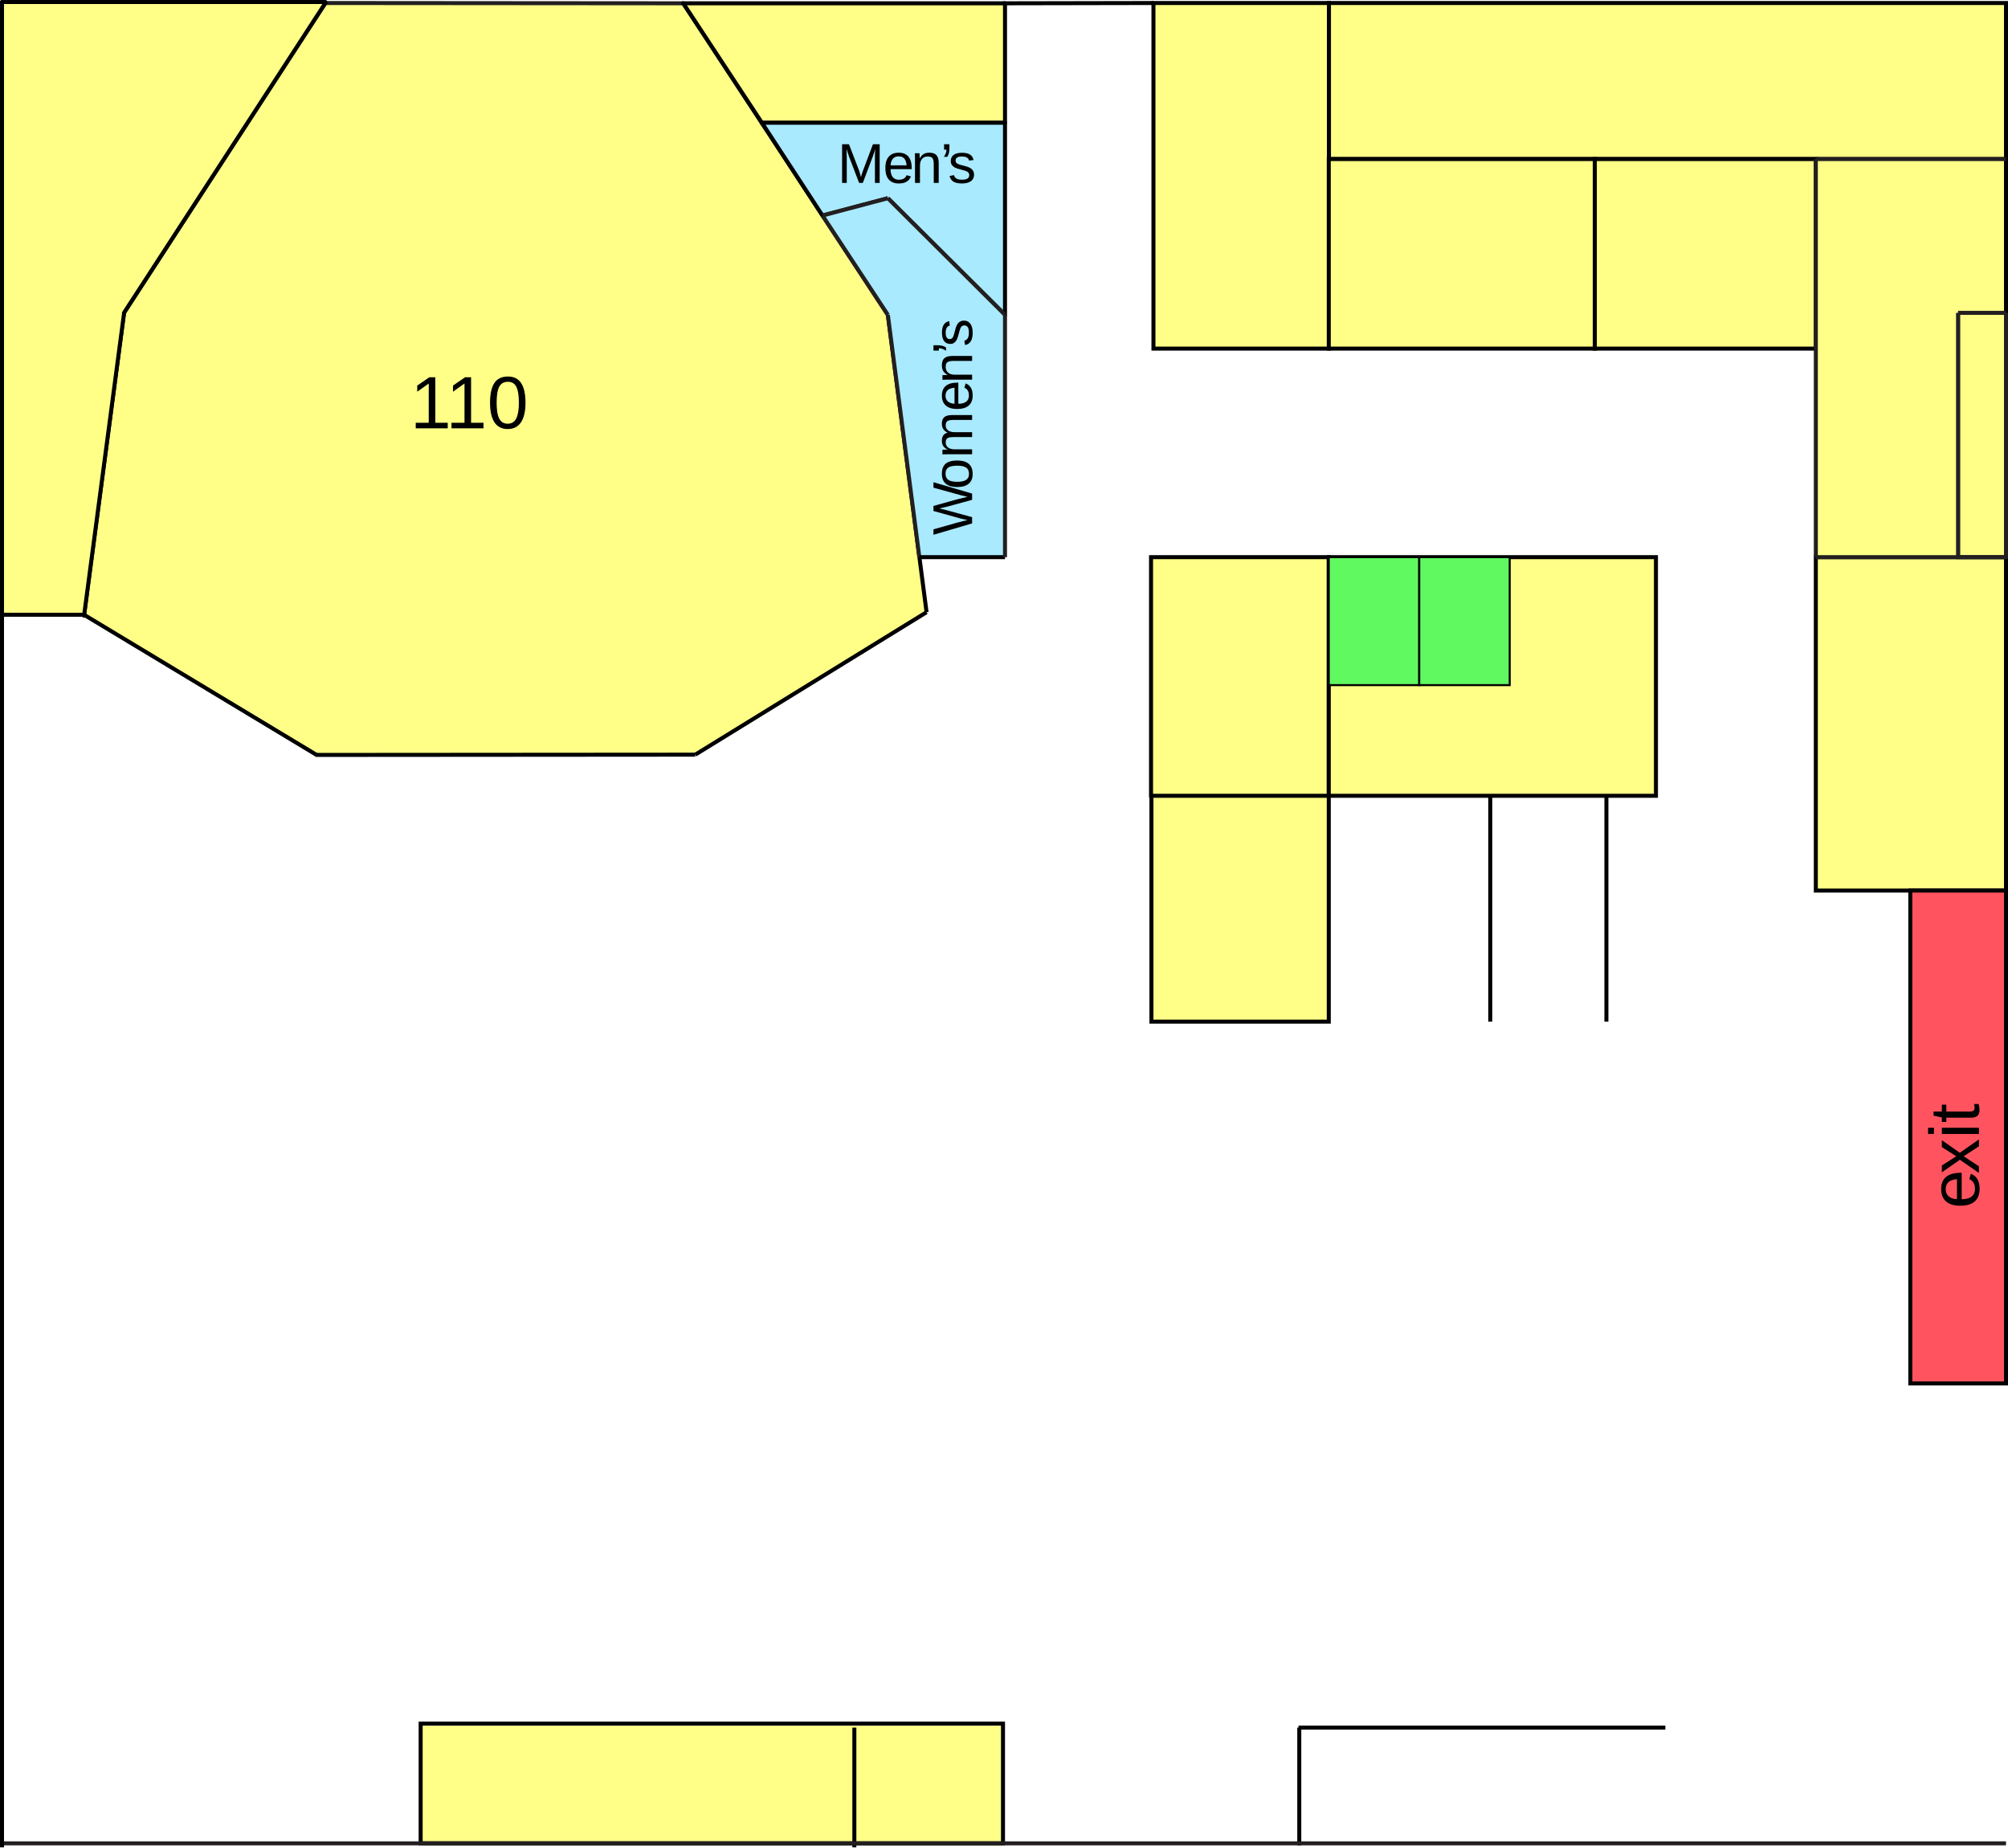
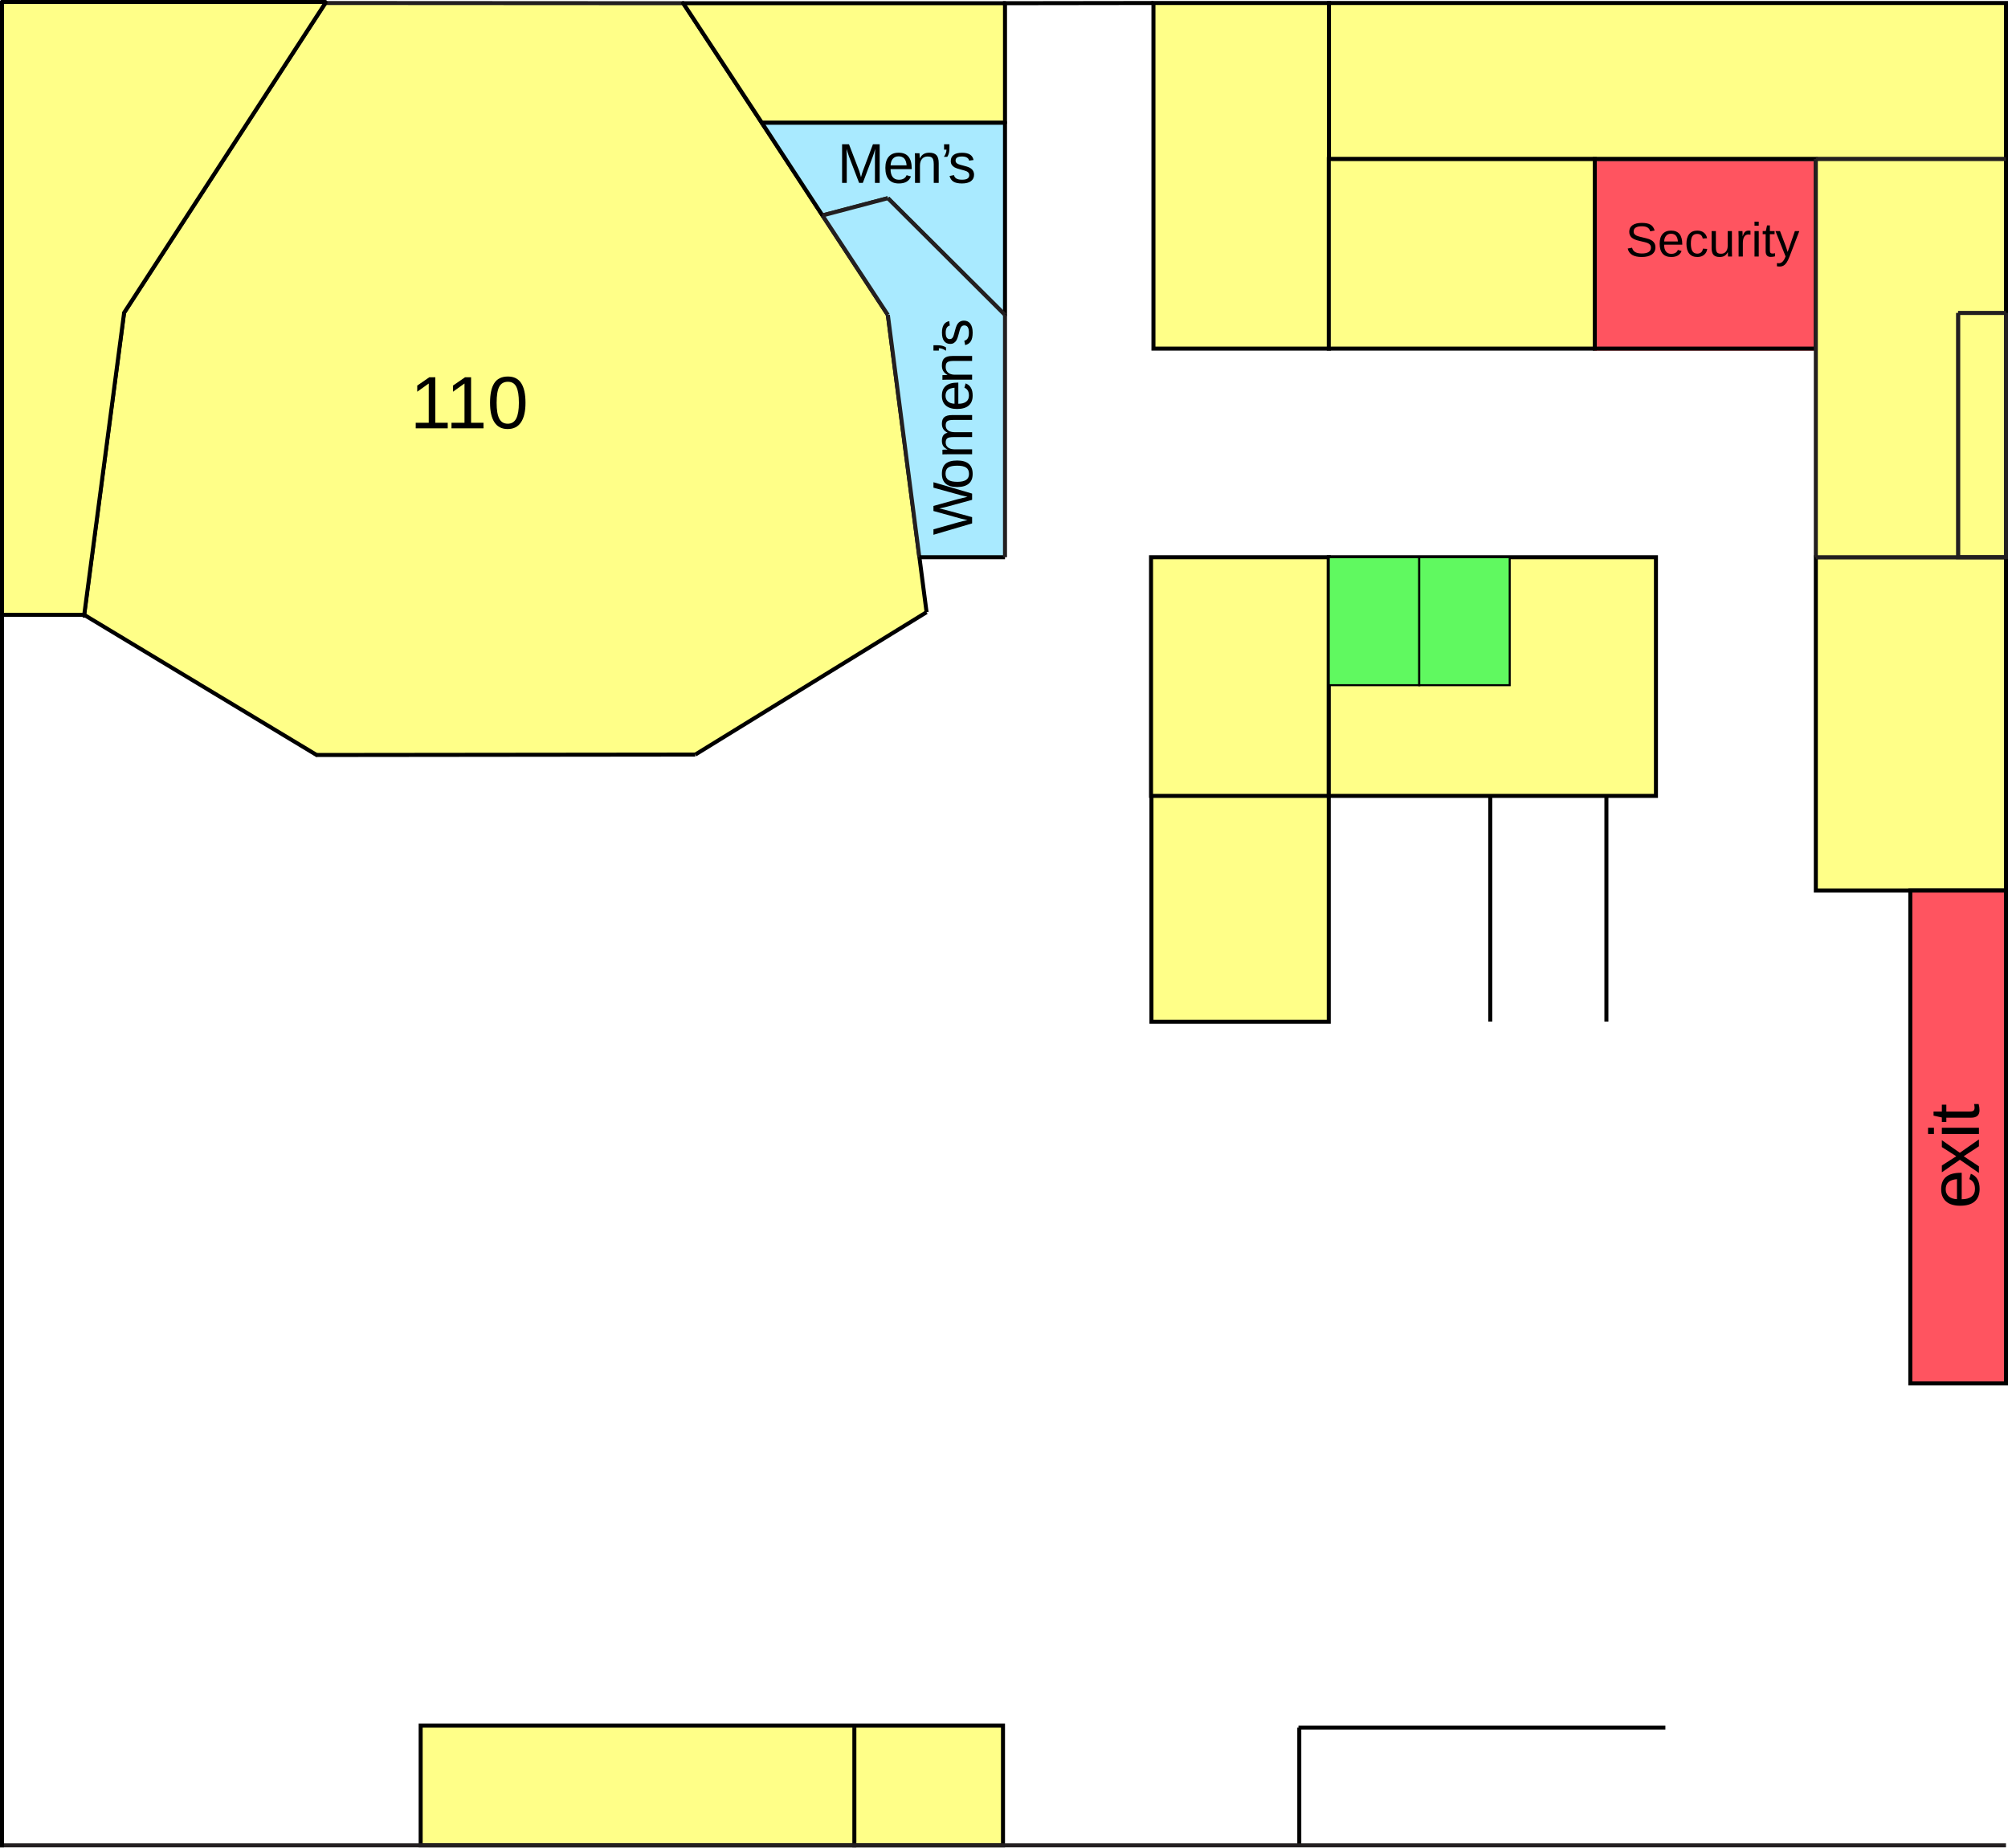
<svg xmlns="http://www.w3.org/2000/svg" id="Layer_1" data-name="Layer 1" viewBox="0 0 1001 921">
  <rect x="575" y="1.5" width="87.5" height="172.3" style="fill:#ff8;stroke:#000;stroke-miterlimit:10;stroke-width:2px" />
-   <rect x="905.2" y="277.77" width="94.8" height="166.22" style="fill:#ff8" />
-   <rect x="905.2" y="277.77" width="94.8" height="166.22" style="fill:none;stroke:#000;stroke-miterlimit:10;stroke-width:2px" />
-   <rect x="574" y="396.6" width="88.4" height="112.75" style="fill:#ff8;stroke:#000;stroke-miterlimit:10;stroke-width:2px" />
+   <rect x="905.2" y="277.8" width="94.8" height="166.2" style="fill:#ff8" />
+   <rect x="905.2" y="277.8" width="94.8" height="166.2" style="fill:none;stroke:#000;stroke-miterlimit:10;stroke-width:2px" />
+   <rect x="574" y="396.6" width="88.4" height="112.8" style="fill:#ff8;stroke:#000;stroke-miterlimit:10;stroke-width:2px" />
  <rect x="209.7" y="860.3" width="290.3" height="59.7" style="fill:#ff8" />
-   <rect x="209.7" y="859.3" width="290.3" height="59.7" style="fill:none;stroke:#000;stroke-miterlimit:10;stroke-width:2px" />
-   <line x1="647.7" y1="920.01" x2="647.7" y2="861.3" style="fill:none;stroke:#000;stroke-miterlimit:10;stroke-width:2px" />
+   <rect x="209.7" y="860.3" width="290.3" height="59.7" style="fill:none;stroke:#000;stroke-miterlimit:10;stroke-width:2px" />
+   <line x1="647.7" y1="920" x2="647.7" y2="861.3" style="fill:none;stroke:#000;stroke-miterlimit:10;stroke-width:2px" />
  <line x1="830.2" y1="861.3" x2="647.3" y2="861.3" style="fill:none;stroke:#000;stroke-miterlimit:10;stroke-width:2px" />
-   <rect x="952.3" y="443.99" width="47.7" height="245.72" style="fill:#ff5460" />
-   <rect x="952.3" y="443.99" width="47.7" height="245.72" style="fill:none;stroke:#000;stroke-miterlimit:10;stroke-width:2px" />
-   <line x1="742.9" y1="396.6" x2="742.9" y2="509.34" style="fill:none;stroke:#000;stroke-miterlimit:10;stroke-width:2px" />
-   <line x1="800.8" y1="396.6" x2="800.8" y2="509.34" style="fill:none;stroke:#000;stroke-miterlimit:10;stroke-width:2px" />
-   <polygon points="423.7 631.14 425.9 631.14 425.9 631.14 423.7 631.14" style="fill:none" />
-   <line x1="662.4" y1="369.86" x2="662.4" y2="277.77" style="fill:none;stroke:#231f20;stroke-miterlimit:10" />
-   <line x1="662.4" y1="173.8" x2="662.4" y2="1.64" style="fill:none;stroke:#231f20;stroke-miterlimit:10" />
+   <rect x="952.3" y="444" width="47.7" height="245.7" style="fill:#ff5460" />
+   <rect x="952.3" y="444" width="47.7" height="245.7" style="fill:none;stroke:#000;stroke-miterlimit:10;stroke-width:2px" />
+   <line x1="742.9" y1="396.6" x2="742.9" y2="509.3" style="fill:none;stroke:#000;stroke-miterlimit:10;stroke-width:2px" />
+   <line x1="800.8" y1="396.6" x2="800.8" y2="509.3" style="fill:none;stroke:#000;stroke-miterlimit:10;stroke-width:2px" />
+   <polygon points="423.7 631.1 425.9 631.1 425.9 631.1 423.7 631.1" style="fill:none" />
+   <line x1="662.4" y1="369.9" x2="662.4" y2="277.8" style="fill:none;stroke:#231f20;stroke-miterlimit:10" />
+   <line x1="662.4" y1="173.8" x2="662.4" y2="1.6" style="fill:none;stroke:#231f20;stroke-miterlimit:10" />
  <line x1="662.4" y1="79.3" x2="1000" y2="79.3" style="fill:none;stroke:#231f20;stroke-miterlimit:10" />
-   <line x1="661.5" y1="320.07" x2="751.3" y2="320.07" style="fill:none;stroke:#231f20;stroke-miterlimit:10" />
-   <line x1="750.3" y1="277.77" x2="750.3" y2="320.07" style="fill:none;stroke:#231f20;stroke-miterlimit:10" />
-   <line x1="704.2" y1="261.64" x2="704.2" y2="201.81" style="fill:none" />
-   <line x1="905.2" y1="79.16" x2="905.2" y2="135.6" style="fill:none;stroke:#231f20;stroke-miterlimit:10" />
-   <line x1="905.2" y1="277.77" x2="1000" y2="277.77" style="fill:none;stroke:#231f20;stroke-miterlimit:10" />
+   <line x1="661.5" y1="320.1" x2="751.3" y2="320.1" style="fill:none;stroke:#231f20;stroke-miterlimit:10" />
+   <line x1="750.3" y1="277.8" x2="750.3" y2="320.1" style="fill:none;stroke:#231f20;stroke-miterlimit:10" />
+   <line x1="704.2" y1="261.6" x2="704.2" y2="201.8" style="fill:none" />
+   <line x1="905.2" y1="79.2" x2="905.2" y2="135.6" style="fill:none;stroke:#231f20;stroke-miterlimit:10" />
+   <line x1="905.2" y1="277.8" x2="1000" y2="277.8" style="fill:none;stroke:#231f20;stroke-miterlimit:10" />
  <line x1="425.9" y1="921" x2="425.9" y2="861.3" style="fill:none;stroke:#000;stroke-miterlimit:10;stroke-width:2px" />
-   <rect x="573.8" y="277.77" width="88.6" height="118.97" style="fill:#ff8;stroke:#000;stroke-miterlimit:10;stroke-width:2px" />
-   <rect x="662.4" y="277.77" width="163.1" height="118.97" style="fill:#ff8;stroke:#000;stroke-miterlimit:10;stroke-width:2px" />
-   <line y1="919" x2="1000" y2="919" style="fill:none;stroke:#231f20;stroke-miterlimit:10;stroke-width:2px" />
+   <rect x="573.8" y="277.8" width="88.6" height="119" style="fill:#ff8;stroke:#000;stroke-miterlimit:10;stroke-width:2px" />
+   <rect x="662.4" y="277.8" width="163.1" height="119" style="fill:#ff8;stroke:#000;stroke-miterlimit:10;stroke-width:2px" />
+   <line y1="920" x2="1000" y2="920" style="fill:none;stroke:#231f20;stroke-miterlimit:10;stroke-width:2px" />
  <line x1="887.2" y1="79.3" x2="1000" y2="79.3" style="fill:none;stroke:#231f20;stroke-miterlimit:10" />
  <rect x="662.5" y="1.5" width="337.5" height="77.8" style="fill:#ff8" />
  <rect x="662.5" y="1.5" width="337.5" height="77.8" style="fill:none;stroke:#000;stroke-miterlimit:10;stroke-width:2px" />
-   <rect x="976.1" y="155.97" width="23.9" height="121.8" style="fill:#ff8;stroke:#231f20;stroke-miterlimit:10;stroke-width:2px" />
-   <polygon points="442.6 156.96 461.9 305.21 346.6 376.23 158 376.37 157.97 376.45 41.9 306.49 61.8 155.97 162.2 1.5 340.6 1.64 442.6 156.96" style="fill:#ff8" />
-   <line x1="158" y1="376.37" x2="346.6" y2="376.23" style="fill:none;stroke:#000;stroke-miterlimit:10;stroke-width:2px" />
-   <line x1="162.2" y1="1.5" x2="61.8" y2="155.97" style="fill:none;stroke:#000;stroke-miterlimit:10;stroke-width:2px" />
-   <line x1="61.8" y1="155.97" x2="41.9" y2="306.49" style="fill:none;stroke:#000;stroke-miterlimit:10;stroke-width:2px" />
-   <line x1="442.6" y1="156.96" x2="340.6" y2="1.64" style="fill:none;stroke:#000;stroke-miterlimit:10;stroke-width:2px" />
-   <line x1="442.6" y1="156.96" x2="461.9" y2="305.21" style="fill:none;stroke:#000;stroke-miterlimit:10;stroke-width:2px" />
-   <polyline points="41.9 306.49 157.97 376.45 158.3 376.65" style="fill:none;stroke:#000;stroke-miterlimit:10;stroke-width:2px" />
-   <line x1="461.9" y1="305.21" x2="346.6" y2="376.23" style="fill:none;stroke:#000;stroke-miterlimit:10;stroke-width:2px" />
-   <line x1="162.2" y1="1.5" x2="340.6" y2="1.64" style="fill:none;stroke:#231f20;stroke-miterlimit:10;stroke-width:2px" />
+   <rect x="976.1" y="156" width="23.9" height="121.8" style="fill:#ff8;stroke:#231f20;stroke-miterlimit:10;stroke-width:2px" />
+   <polygon points="442.6 157 461.9 305.2 346.6 376.2 158 376.4 158 376.5 41.9 306.5 61.8 156 162.2 1.5 340.6 1.6 442.6 157" style="fill:#ff8" />
+   <line x1="158" y1="376.4" x2="346.6" y2="376.2" style="fill:none;stroke:#000;stroke-miterlimit:10;stroke-width:2px" />
+   <line x1="162.2" y1="1.5" x2="61.8" y2="156" style="fill:none;stroke:#000;stroke-miterlimit:10;stroke-width:2px" />
+   <line x1="61.8" y1="156" x2="41.9" y2="306.5" style="fill:none;stroke:#000;stroke-miterlimit:10;stroke-width:2px" />
+   <line x1="442.6" y1="157" x2="340.6" y2="1.6" style="fill:none;stroke:#000;stroke-miterlimit:10;stroke-width:2px" />
+   <line x1="442.6" y1="157" x2="461.9" y2="305.2" style="fill:none;stroke:#000;stroke-miterlimit:10;stroke-width:2px" />
+   <polyline points="41.9 306.5 158 376.5 158.3 376.6" style="fill:none;stroke:#000;stroke-miterlimit:10;stroke-width:2px" />
+   <line x1="461.9" y1="305.2" x2="346.6" y2="376.2" style="fill:none;stroke:#000;stroke-miterlimit:10;stroke-width:2px" />
+   <line x1="162.2" y1="1.5" x2="340.6" y2="1.6" style="fill:none;stroke:#231f20;stroke-miterlimit:10;stroke-width:2px" />
  <path d="M162.2,1v.5L61.8,156v.5L42,306.5H1V1Z" style="fill:#ff8" />
-   <line x1="41.9" y1="306.49" x2="1" y2="306.49" style="fill:none;stroke:#000;stroke-linecap:round;stroke-linejoin:round;stroke-width:2px" />
+   <line x1="41.9" y1="306.5" x2="1" y2="306.5" style="fill:none;stroke:#000;stroke-linecap:round;stroke-linejoin:round;stroke-width:2px" />
  <line x1="162.2" y1="1" x2="1" y2="1" style="fill:none;stroke:#000;stroke-linecap:round;stroke-linejoin:round;stroke-width:2px" />
-   <line x1="162.2" y1="1.5" x2="61.8" y2="155.97" style="fill:none;stroke:#000;stroke-linecap:round;stroke-linejoin:round;stroke-width:2px" />
-   <polyline points="61.8 156.47 41.96 306.5 41.9 306.98" style="fill:none;stroke:#000;stroke-linecap:round;stroke-linejoin:round;stroke-width:2px" />
-   <path d="M1,1V306.49" style="fill:none;stroke:#000;stroke-linecap:round;stroke-linejoin:round;stroke-width:2px" />
-   <polygon points="501 1.64 501 61.19 379.8 61.19 340.6 1.64 501 1.64" style="fill:#ff8" />
-   <line x1="501" y1="1.64" x2="501" y2="61.19" style="fill:none;stroke:#000;stroke-miterlimit:10;stroke-width:2px" />
-   <line x1="340.6" y1="1.64" x2="501" y2="1.64" style="fill:none;stroke:#000;stroke-linecap:round;stroke-linejoin:round;stroke-width:2px" />
-   <line x1="501" y1="61.19" x2="379.8" y2="61.19" style="fill:none;stroke:#231f20;stroke-miterlimit:10;stroke-width:2px" />
-   <line x1="340.6" y1="1.64" x2="379.8" y2="61.19" style="fill:none;stroke:#000;stroke-linecap:round;stroke-linejoin:round;stroke-width:2px" />
-   <polygon points="501 61.19 501 156.96 442.6 98.82 410 107.45 379.8 61.19 501 61.19" style="fill:#a9eaff" />
-   <line x1="501" y1="156.96" x2="442.6" y2="98.82" style="fill:none;stroke:#231f20;stroke-miterlimit:10;stroke-width:2px" />
-   <line x1="410" y1="107.45" x2="442.6" y2="98.82" style="fill:none;stroke:#231f20;stroke-miterlimit:10;stroke-width:2px" />
-   <line x1="379.8" y1="61.19" x2="410" y2="107.45" style="fill:none;stroke:#000;stroke-linecap:round;stroke-linejoin:round;stroke-width:2px" />
-   <line x1="501" y1="61.19" x2="501" y2="156.96" style="fill:none;stroke:#000;stroke-linecap:round;stroke-linejoin:round;stroke-width:2px" />
-   <line x1="379.8" y1="61.19" x2="501" y2="61.19" style="fill:none;stroke:#000;stroke-linecap:round;stroke-linejoin:round;stroke-width:2px" />
-   <polygon points="501 156.96 501 277.77 458.3 277.77 442.6 156.96 410 107.45 442.6 98.82 501 156.96" style="fill:#a9eaff" />
-   <line x1="410" y1="107.45" x2="442.6" y2="156.96" style="fill:none;stroke:#231f20;stroke-miterlimit:10;stroke-width:2px" />
-   <line x1="442.6" y1="156.96" x2="458.3" y2="277.77" style="fill:none;stroke:#231f20;stroke-miterlimit:10;stroke-width:2px" />
-   <line x1="442.6" y1="98.82" x2="410" y2="107.45" style="fill:none;stroke:#231f20;stroke-miterlimit:10;stroke-width:2px" />
-   <line x1="458.3" y1="277.77" x2="501" y2="277.77" style="fill:none;stroke:#000;stroke-miterlimit:10;stroke-width:2px" />
-   <line x1="442.6" y1="98.82" x2="501" y2="156.96" style="fill:none;stroke:#231f20;stroke-miterlimit:10;stroke-width:2px" />
-   <line x1="501" y1="156.96" x2="501" y2="277.77" style="fill:none;stroke:#231f20;stroke-miterlimit:10;stroke-width:2px" />
-   <rect x="662.4" y="79.3" width="132.63" height="94.5" style="fill:#ff8;stroke:#000;stroke-miterlimit:10;stroke-width:2px" />
-   <rect x="795.03" y="79.3" width="110.17" height="94.5" style="fill:#ff8" />
-   <rect x="795.03" y="79.3" width="110.17" height="94.5" style="fill:none;stroke:#000;stroke-miterlimit:10;stroke-width:2px" />
-   <polygon points="1000 79.3 1000 155.97 976.1 155.97 976.1 277.77 905.2 277.77 905.2 79.3 1000 79.3" style="fill:#ff8" />
-   <line x1="1000" y1="79.3" x2="1000" y2="155.97" style="fill:none;stroke:#000;stroke-miterlimit:10;stroke-width:2px" />
-   <line x1="976.1" y1="155.97" x2="976.1" y2="277.77" style="fill:none;stroke:#231f20;stroke-miterlimit:10;stroke-width:2px" />
-   <line x1="976.1" y1="155.97" x2="1000" y2="155.97" style="fill:none;stroke:#231f20;stroke-miterlimit:10;stroke-width:2px" />
+   <line x1="162.2" y1="1.5" x2="61.8" y2="156" style="fill:none;stroke:#000;stroke-linecap:round;stroke-linejoin:round;stroke-width:2px" />
+   <polyline points="61.8 156.5 42 306.5 41.9 307" style="fill:none;stroke:#000;stroke-linecap:round;stroke-linejoin:round;stroke-width:2px" />
+   <path d="M1,1V306.5" style="fill:none;stroke:#000;stroke-linecap:round;stroke-linejoin:round;stroke-width:2px" />
+   <polygon points="501 1.6 501 61.2 379.8 61.2 340.6 1.6 501 1.6" style="fill:#ff8" />
+   <line x1="501" y1="1.6" x2="501" y2="61.2" style="fill:none;stroke:#000;stroke-miterlimit:10;stroke-width:2px" />
+   <line x1="340.6" y1="1.6" x2="501" y2="1.6" style="fill:none;stroke:#000;stroke-linecap:round;stroke-linejoin:round;stroke-width:2px" />
+   <line x1="501" y1="61.2" x2="379.8" y2="61.2" style="fill:none;stroke:#231f20;stroke-miterlimit:10;stroke-width:2px" />
+   <line x1="340.6" y1="1.6" x2="379.8" y2="61.2" style="fill:none;stroke:#000;stroke-linecap:round;stroke-linejoin:round;stroke-width:2px" />
+   <polygon points="501 61.2 501 157 442.6 98.8 410 107.4 379.8 61.2 501 61.2" style="fill:#a9eaff" />
+   <line x1="501" y1="157" x2="442.6" y2="98.8" style="fill:none;stroke:#231f20;stroke-miterlimit:10;stroke-width:2px" />
+   <line x1="410" y1="107.4" x2="442.6" y2="98.8" style="fill:none;stroke:#231f20;stroke-miterlimit:10;stroke-width:2px" />
+   <line x1="379.8" y1="61.2" x2="410" y2="107.4" style="fill:none;stroke:#000;stroke-linecap:round;stroke-linejoin:round;stroke-width:2px" />
+   <line x1="501" y1="61.2" x2="501" y2="157" style="fill:none;stroke:#000;stroke-linecap:round;stroke-linejoin:round;stroke-width:2px" />
+   <line x1="379.8" y1="61.2" x2="501" y2="61.2" style="fill:none;stroke:#000;stroke-linecap:round;stroke-linejoin:round;stroke-width:2px" />
+   <polygon points="501 157 501 277.8 458.3 277.8 442.6 157 410 107.4 442.6 98.8 501 157" style="fill:#a9eaff" />
+   <line x1="410" y1="107.4" x2="442.6" y2="157" style="fill:none;stroke:#231f20;stroke-miterlimit:10;stroke-width:2px" />
+   <line x1="442.6" y1="157" x2="458.3" y2="277.8" style="fill:none;stroke:#231f20;stroke-miterlimit:10;stroke-width:2px" />
+   <line x1="442.6" y1="98.8" x2="410" y2="107.4" style="fill:none;stroke:#231f20;stroke-miterlimit:10;stroke-width:2px" />
+   <line x1="458.3" y1="277.8" x2="501" y2="277.8" style="fill:none;stroke:#000;stroke-miterlimit:10;stroke-width:2px" />
+   <line x1="442.6" y1="98.8" x2="501" y2="157" style="fill:none;stroke:#231f20;stroke-miterlimit:10;stroke-width:2px" />
+   <line x1="501" y1="157" x2="501" y2="277.8" style="fill:none;stroke:#231f20;stroke-miterlimit:10;stroke-width:2px" />
+   <rect x="662.4" y="79.3" width="132.6" height="94.5" style="fill:#ff8;stroke:#000;stroke-miterlimit:10;stroke-width:2px" />
+   <rect x="795" y="80.3" width="110.2" height="94.5" style="fill:#ff5460" />
+   <rect x="795" y="79.3" width="110.2" height="94.5" style="fill:none;stroke:#000;stroke-miterlimit:10;stroke-width:2px" />
+   <polygon points="1000 79.3 1000 156 976.1 156 976.1 277.8 905.2 277.8 905.2 79.3 1000 79.3" style="fill:#ff8" />
+   <line x1="1000" y1="79.3" x2="1000" y2="156" style="fill:none;stroke:#000;stroke-miterlimit:10;stroke-width:2px" />
+   <line x1="976.1" y1="156" x2="976.1" y2="277.8" style="fill:none;stroke:#231f20;stroke-miterlimit:10;stroke-width:2px" />
+   <line x1="976.1" y1="156" x2="1000" y2="156" style="fill:none;stroke:#231f20;stroke-miterlimit:10;stroke-width:2px" />
  <line x1="905.2" y1="79.3" x2="1000" y2="79.3" style="fill:none;stroke:#231f20;stroke-miterlimit:10;stroke-width:2px" />
-   <line x1="905.2" y1="79.3" x2="905.2" y2="277.77" style="fill:none;stroke:#231f20;stroke-miterlimit:10;stroke-width:2px" />
-   <polyline points="905.2 277.77 976.1 277.77 1000 277.77" style="fill:none;stroke:#231f20;stroke-miterlimit:10;stroke-width:2px" />
-   <rect x="662.4" y="277.77" width="45.1" height="63.8" style="fill:#60f960;stroke:#000;stroke-miterlimit:10" />
-   <rect x="707.5" y="277.77" width="45.1" height="63.8" style="fill:#60f960;stroke:#000;stroke-miterlimit:10" />
-   <line x1="500" y1="1.64" x2="575" y2="1.5" style="fill:none;stroke:#000;stroke-miterlimit:10;stroke-width:2px" />
-   <path d="M1000,805.35Z" style="fill:none;stroke:#000;stroke-miterlimit:10;stroke-width:2px" />
-   <line x1="1" y1="306.49" x2="1" y2="921" style="fill:none;stroke:#000;stroke-miterlimit:10;stroke-width:2px" />
+   <line x1="905.2" y1="79.3" x2="905.2" y2="277.8" style="fill:none;stroke:#231f20;stroke-miterlimit:10;stroke-width:2px" />
+   <polyline points="905.2 277.8 976.1 277.8 1000 277.8" style="fill:none;stroke:#231f20;stroke-miterlimit:10;stroke-width:2px" />
+   <rect x="662.4" y="277.8" width="45.1" height="63.8" style="fill:#60f960;stroke:#000;stroke-miterlimit:10" />
+   <rect x="707.5" y="277.8" width="45.1" height="63.8" style="fill:#60f960;stroke:#000;stroke-miterlimit:10" />
+   <line x1="500" y1="1.6" x2="575" y2="1.5" style="fill:none;stroke:#000;stroke-miterlimit:10;stroke-width:2px" />
+   <path d="M1000,805.3Z" style="fill:none;stroke:#000;stroke-miterlimit:10;stroke-width:2px" />
+   <line x1="1" y1="306.5" x2="1" y2="921" style="fill:none;stroke:#000;stroke-miterlimit:10;stroke-width:2px" />
  <text transform="translate(204.43 213.54)" style="isolation:isolate;font-size:37px;font-family:ArialMT, Arial">
    <tspan style="letter-spacing:-0.074em">1</tspan>
    <tspan x="17.83" y="0">10</tspan>
  </text>
-   <g style="isolation:isolate">
-     <text transform="translate(484.6 266.74) rotate(-90)" style="isolation:isolate;font-size:28px;font-family:ArialMT, Arial;letter-spacing:-0.032em">
-             W
-         </text>
-     <text transform="translate(484.6 241.24) rotate(-90)" style="font-size:28px;font-family:ArialMT, Arial" />
-     <text transform="translate(484.6 243.98) rotate(-90)" style="isolation:isolate;font-size:28px;font-family:ArialMT, Arial">ome
-         </text>
-     <text transform="translate(484.6 189.51) rotate(-90)" style="font-size:28px;font-family:ArialMT, Arial" />
-     <text transform="translate(484.6 191.22) rotate(-90)" style="isolation:isolate;font-size:28px;font-family:ArialMT, Arial;letter-spacing:-0.032em">
-             n
-         </text>
-     <text transform="translate(484.6 176.57) rotate(-90)" style="font-size:28px;font-family:ArialMT, Arial" />
-     <text transform="translate(484.6 176.61) rotate(-90)" style="isolation:isolate;font-size:28px;font-family:ArialMT, Arial;letter-spacing:-0.108em">
-             ’
-         </text>
-     <text transform="translate(484.6 172.41) rotate(-90)" style="font-size:28px;font-family:ArialMT, Arial" />
-     <text transform="translate(484.6 172.83) rotate(-90)" style="isolation:isolate;font-size:28px;font-family:ArialMT, Arial">s
-         </text>
-   </g>
-   <g style="isolation:isolate">
-     <text transform="translate(417.49 91.19)" style="isolation:isolate;font-size:28px;font-family:ArialMT, Arial;letter-spacing:0.005em">
-             M
-         </text>
-     <text transform="translate(440.98 91.19)" style="font-size:28px;font-family:ArialMT, Arial" />
-     <text transform="translate(440.17 91.19)" style="isolation:isolate;font-size:28px;font-family:ArialMT, Arial">e
-         </text>
-     <text transform="translate(455.74 91.19)" style="font-size:28px;font-family:ArialMT, Arial" />
-     <text transform="translate(454.2 91.19)" style="isolation:isolate;font-size:28px;font-family:ArialMT, Arial;letter-spacing:-0.033em">
-             n
-         </text>
-     <text transform="translate(468.85 91.19)" style="font-size:28px;font-family:ArialMT, Arial" />
-     <text transform="translate(468.81 91.19)" style="isolation:isolate;font-size:28px;font-family:ArialMT, Arial;letter-spacing:-0.108em">
-             ’
-         </text>
-     <text transform="translate(473.02 91.19)" style="font-size:28px;font-family:ArialMT, Arial" />
-     <text transform="translate(472.59 91.19)" style="isolation:isolate;font-size:28px;font-family:ArialMT, Arial">s
-         </text>
-   </g>
-   <g style="isolation:isolate">
-     <text transform="translate(986.51 602.6) rotate(-90)" style="isolation:isolate;font-size:35px;font-family:ArialMT, Arial;letter-spacing:-0.003em">
-             e
-         </text>
-     <text transform="translate(986.51 583.24) rotate(-90)" style="font-size:35px;font-family:ArialMT, Arial" />
-     <text transform="translate(986.51 585.17) rotate(-90)" style="isolation:isolate;font-size:35px;font-family:ArialMT, Arial">xit
-         </text>
-   </g>
+   <text transform="translate(484.6 266.74) rotate(-90)" style="isolation:isolate;font-size:28px;font-family:ArialMT, Arial">W</text>
+   <text transform="translate(484.6 243.98) rotate(-90)" style="isolation:isolate;font-size:28px;font-family:ArialMT, Arial">ome</text>
+   <text transform="translate(484.6 191.22) rotate(-90)" style="isolation:isolate;font-size:28px;font-family:ArialMT, Arial">n</text>
+   <text transform="translate(484.6 176.61) rotate(-90)" style="isolation:isolate;font-size:28px;font-family:ArialMT, Arial;letter-spacing:-0.072em">’</text>
+   <text transform="translate(484.6 172.83) rotate(-90)" style="isolation:isolate;font-size:28px;font-family:ArialMT, Arial">s</text>
+   <text transform="translate(417.49 91.19)" style="isolation:isolate;font-size:28px;font-family:ArialMT, Arial">M</text>
+   <text transform="translate(440.17 91.19)" style="isolation:isolate;font-size:28px;font-family:ArialMT, Arial">e</text>
+   <text transform="translate(454.2 91.19)" style="isolation:isolate;font-size:28px;font-family:ArialMT, Arial">n</text>
+   <text transform="translate(468.81 91.19)" style="isolation:isolate;font-size:28px;font-family:ArialMT, Arial;letter-spacing:-0.072em">’</text>
+   <text transform="translate(472.59 91.19)" style="isolation:isolate;font-size:28px;font-family:ArialMT, Arial">s</text>
+   <text transform="translate(986.51 602.6) rotate(-90)" style="isolation:isolate;font-size:35px;font-family:ArialMT, Arial">e</text>
+   <text transform="translate(986.51 585.17) rotate(-90)" style="isolation:isolate;font-size:35px;font-family:ArialMT, Arial">xit</text>
+   <text transform="translate(810.33 127.89)" style="isolation:isolate;font-size:24px;font-family:ArialMT, Arial">Security</text>
</svg>
